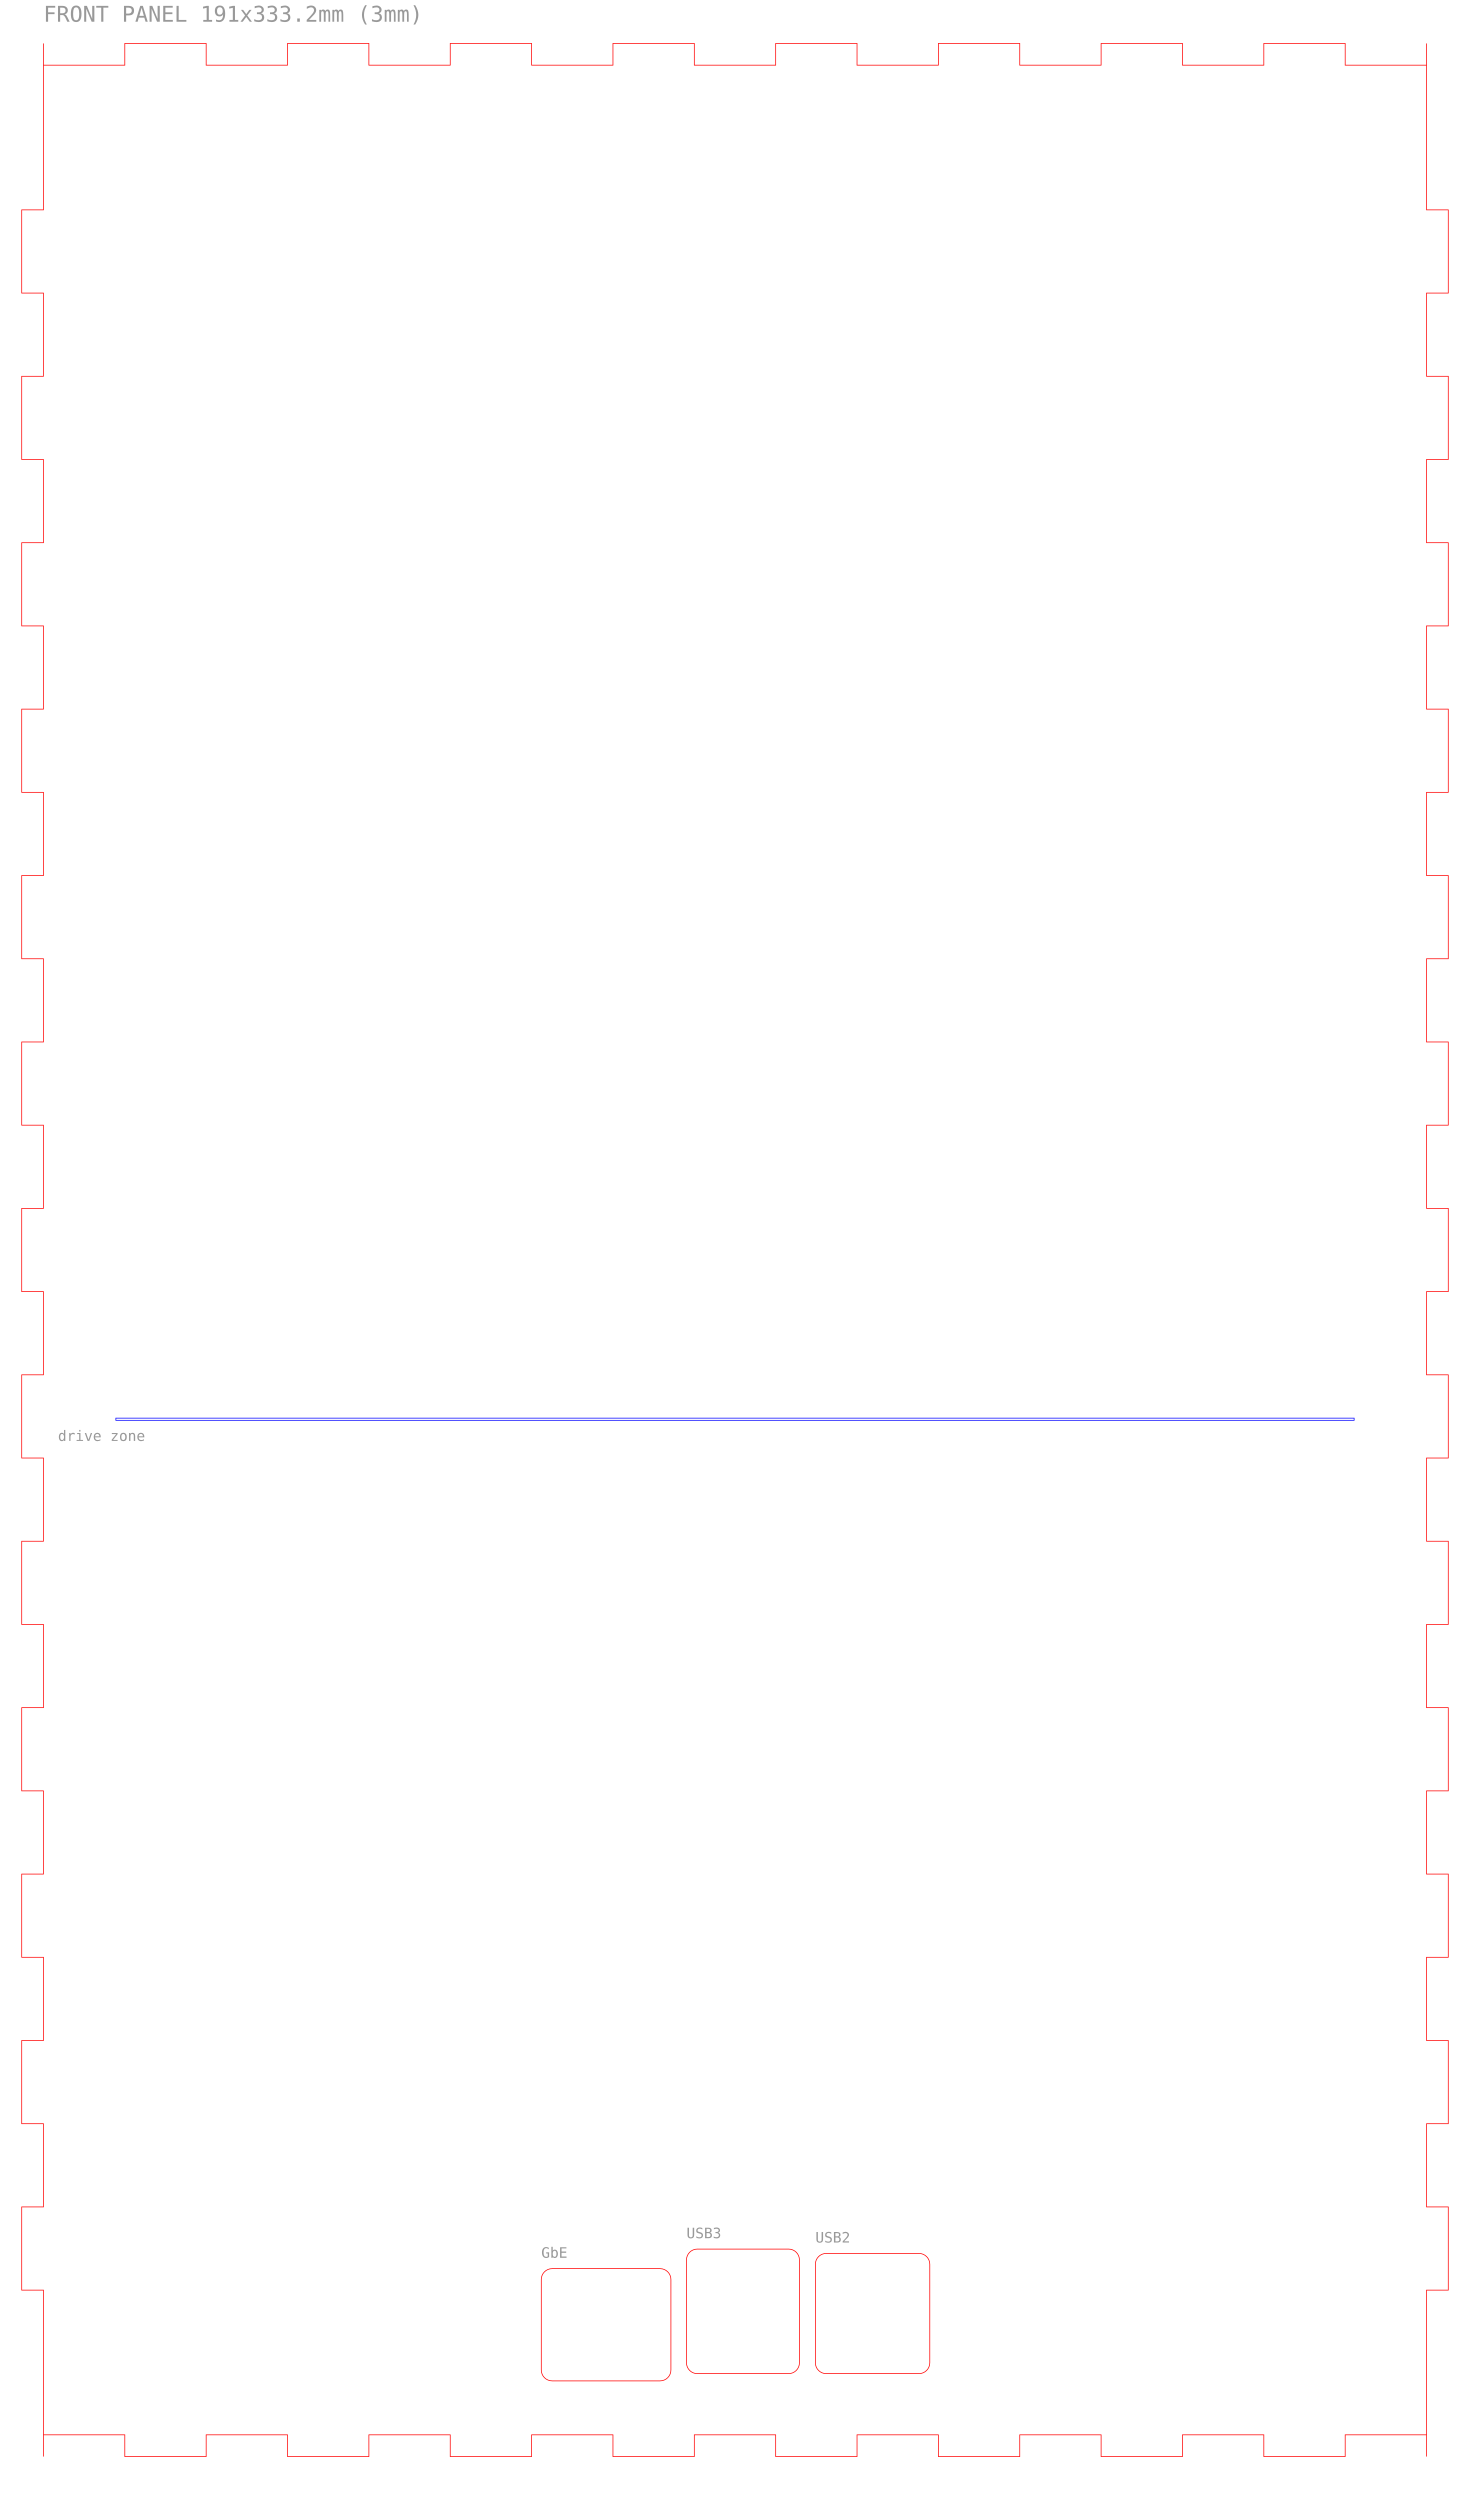
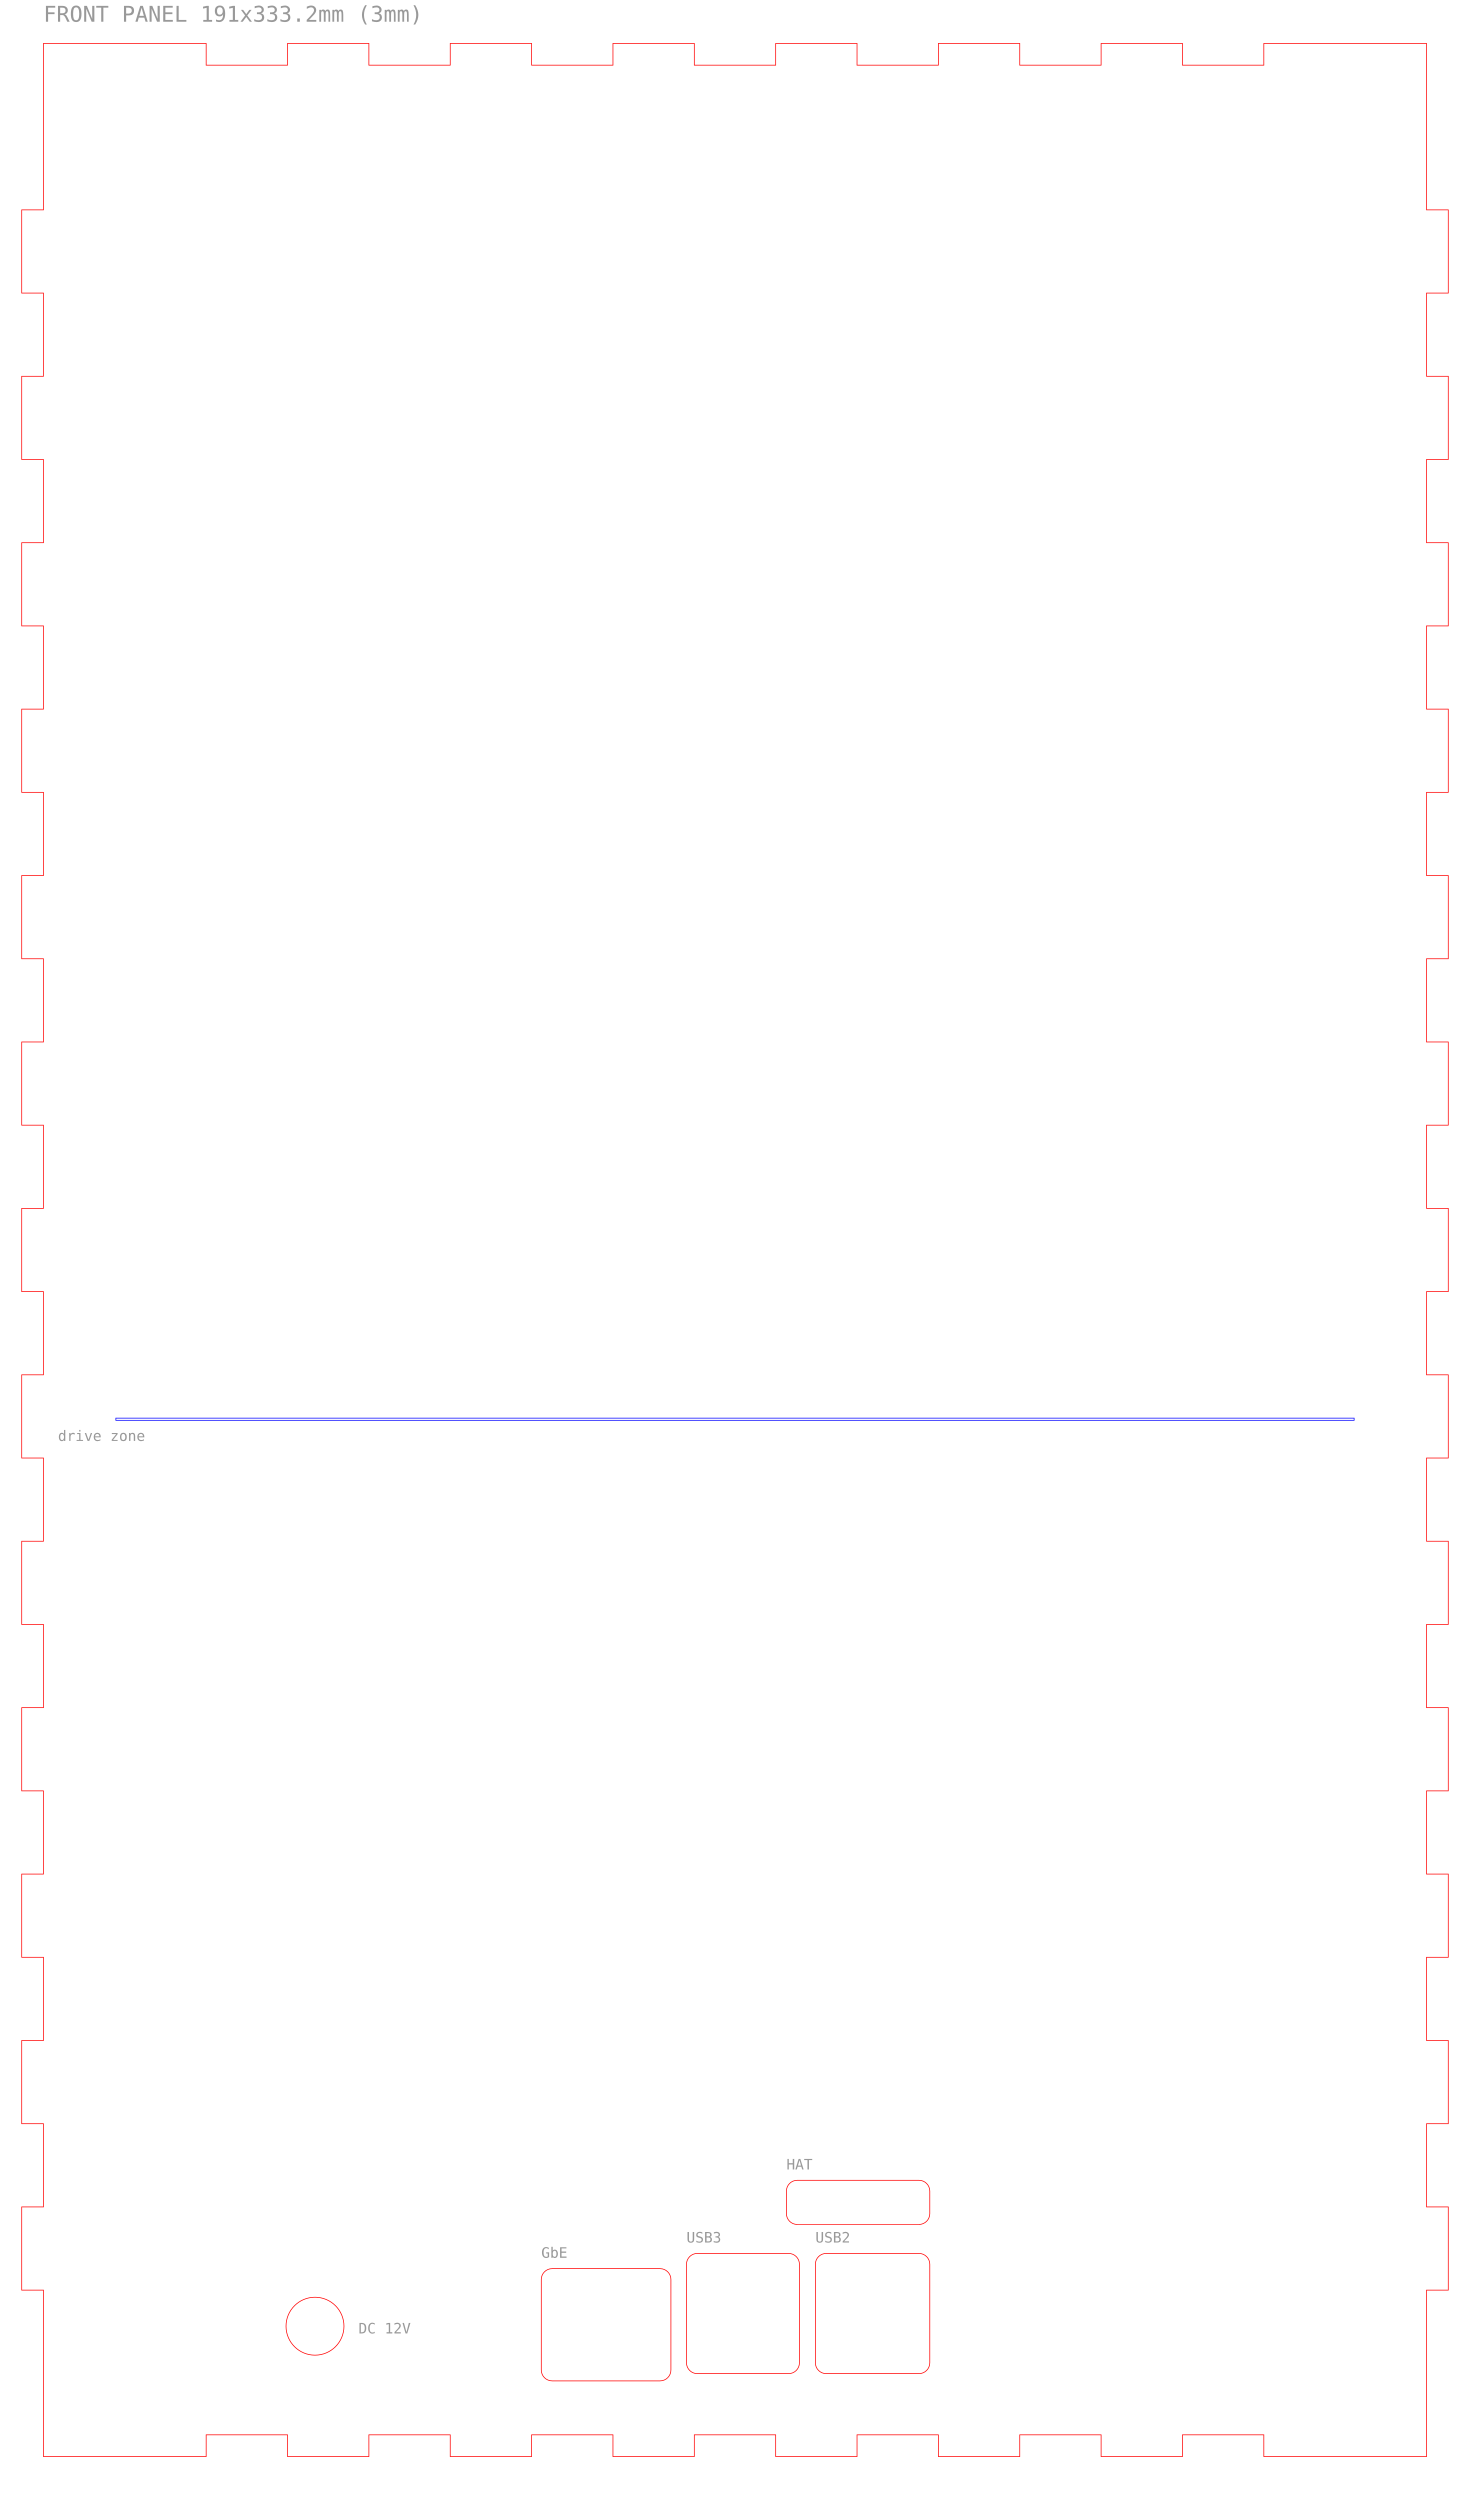
<svg xmlns="http://www.w3.org/2000/svg" width="203mm" height="345.24mm" viewBox="0 0 203 345.24">
  <text x="6" y="3" font-size="3" fill="#999" font-family="monospace">FRONT PANEL 191x333.2mm (3mm)</text>
-   <path d="M 6,6 L 6,9 L 17.235,9 L 17.235,6 L 28.471,6 L 28.471,9 L 39.706,9 L 39.706,6 L 50.941,6 L 50.941,9 L 62.176,9 L 62.176,6 L 73.412,6 L 73.412,9 L 84.647,9 L 84.647,6 L 95.882,6 L 95.882,9 L 107.118,9 L 107.118,6 L 118.353,6 L 118.353,9 L 129.588,9 L 129.588,6 L 140.824,6 L 140.824,9 L 152.059,9 L 152.059,6 L 163.294,6 L 163.294,9 L 174.529,9 L 174.529,6 L 185.765,6 L 185.765,9 L 197,9 L 197,6 L 197,17.491 L 197,28.982 L 200,28.982 L 200,40.473 L 197,40.473 L 197,51.964 L 200,51.964 L 200,63.455 L 197,63.455 L 197,74.946 L 200,74.946 L 200,86.437 L 197,86.437 L 197,97.928 L 200,97.928 L 200,109.419 L 197,109.419 L 197,120.91 L 200,120.91 L 200,132.401 L 197,132.401 L 197,143.892 L 200,143.892 L 200,155.383 L 197,155.383 L 197,166.874 L 200,166.874 L 200,178.366 L 197,178.366 L 197,189.857 L 200,189.857 L 200,201.348 L 197,201.348 L 197,212.839 L 200,212.839 L 200,224.33 L 197,224.33 L 197,235.821 L 200,235.821 L 200,247.312 L 197,247.312 L 197,258.803 L 200,258.803 L 200,270.294 L 197,270.294 L 197,281.785 L 200,281.785 L 200,293.276 L 197,293.276 L 197,304.767 L 200,304.767 L 200,316.258 L 197,316.258 L 197,327.749 L 197,339.24 L 197,336.24 L 185.765,336.24 L 185.765,339.24 L 174.529,339.24 L 174.529,336.24 L 163.294,336.24 L 163.294,339.24 L 152.059,339.24 L 152.059,336.24 L 140.824,336.24 L 140.824,339.24 L 129.588,339.24 L 129.588,336.24 L 118.353,336.24 L 118.353,339.24 L 107.118,339.24 L 107.118,336.24 L 95.882,336.24 L 95.882,339.24 L 84.647,339.24 L 84.647,336.24 L 73.412,336.24 L 73.412,339.24 L 62.176,339.24 L 62.176,336.24 L 50.941,336.24 L 50.941,339.24 L 39.706,339.24 L 39.706,336.24 L 28.471,336.24 L 28.471,339.24 L 17.235,339.24 L 17.235,336.24 L 6,336.24 L 6,339.24 L 6,327.749 L 6,316.258 L 3,316.258 L 3,304.767 L 6,304.767 L 6,293.276 L 3,293.276 L 3,281.785 L 6,281.785 L 6,270.294 L 3,270.294 L 3,258.803 L 6,258.803 L 6,247.312 L 3,247.312 L 3,235.821 L 6,235.821 L 6,224.33 L 3,224.33 L 3,212.839 L 6,212.839 L 6,201.348 L 3,201.348 L 3,189.857 L 6,189.857 L 6,178.366 L 3,178.366 L 3,166.874 L 6,166.874 L 6,155.383 L 3,155.383 L 3,143.892 L 6,143.892 L 6,132.401 L 3,132.401 L 3,120.91 L 6,120.91 L 6,109.419 L 3,109.419 L 3,97.928 L 6,97.928 L 6,86.437 L 3,86.437 L 3,74.946 L 6,74.946 L 6,63.455 L 3,63.455 L 3,51.964 L 6,51.964 L 6,40.473 L 3,40.473 L 3,28.982 L 6,28.982 L 6,17.491 L 6,6 Z" fill="none" stroke="#ff0000" stroke-width="0.1" />
+   <path d="M 6,6 L 17.235,6 L 28.471,6 L 28.471,9 L 39.706,9 L 39.706,6 L 50.941,6 L 50.941,9 L 62.176,9 L 62.176,6 L 73.412,6 L 73.412,9 L 84.647,9 L 84.647,6 L 95.882,6 L 95.882,9 L 107.118,9 L 107.118,6 L 118.353,6 L 118.353,9 L 129.588,9 L 129.588,6 L 140.824,6 L 140.824,9 L 152.059,9 L 152.059,6 L 163.294,6 L 163.294,9 L 174.529,9 L 174.529,6 L 185.765,6 L 197,6 L 197,17.491 L 197,28.982 L 200,28.982 L 200,40.473 L 197,40.473 L 197,51.964 L 200,51.964 L 200,63.455 L 197,63.455 L 197,74.946 L 200,74.946 L 200,86.437 L 197,86.437 L 197,97.928 L 200,97.928 L 200,109.419 L 197,109.419 L 197,120.91 L 200,120.91 L 200,132.401 L 197,132.401 L 197,143.892 L 200,143.892 L 200,155.383 L 197,155.383 L 197,166.874 L 200,166.874 L 200,178.366 L 197,178.366 L 197,189.857 L 200,189.857 L 200,201.348 L 197,201.348 L 197,212.839 L 200,212.839 L 200,224.33 L 197,224.33 L 197,235.821 L 200,235.821 L 200,247.312 L 197,247.312 L 197,258.803 L 200,258.803 L 200,270.294 L 197,270.294 L 197,281.785 L 200,281.785 L 200,293.276 L 197,293.276 L 197,304.767 L 200,304.767 L 200,316.258 L 197,316.258 L 197,327.749 L 197,339.24 L 185.765,339.24 L 174.529,339.24 L 174.529,336.24 L 163.294,336.24 L 163.294,339.24 L 152.059,339.24 L 152.059,336.24 L 140.824,336.24 L 140.824,339.24 L 129.588,339.24 L 129.588,336.24 L 118.353,336.24 L 118.353,339.24 L 107.118,339.24 L 107.118,336.24 L 95.882,336.24 L 95.882,339.24 L 84.647,339.24 L 84.647,336.24 L 73.412,336.24 L 73.412,339.24 L 62.176,339.24 L 62.176,336.24 L 50.941,336.24 L 50.941,339.24 L 39.706,339.24 L 39.706,336.24 L 28.471,336.24 L 28.471,339.24 L 17.235,339.24 L 6,339.24 L 6,327.749 L 6,316.258 L 3,316.258 L 3,304.767 L 6,304.767 L 6,293.276 L 3,293.276 L 3,281.785 L 6,281.785 L 6,270.294 L 3,270.294 L 3,258.803 L 6,258.803 L 6,247.312 L 3,247.312 L 3,235.821 L 6,235.821 L 6,224.33 L 3,224.33 L 3,212.839 L 6,212.839 L 6,201.348 L 3,201.348 L 3,189.857 L 6,189.857 L 6,178.366 L 3,178.366 L 3,166.874 L 6,166.874 L 6,155.383 L 3,155.383 L 3,143.892 L 6,143.892 L 6,132.401 L 3,132.401 L 3,120.91 L 6,120.91 L 6,109.419 L 3,109.419 L 3,97.928 L 6,97.928 L 6,86.437 L 3,86.437 L 3,74.946 L 6,74.946 L 6,63.455 L 3,63.455 L 3,51.964 L 6,51.964 L 6,40.473 L 3,40.473 L 3,28.982 L 6,28.982 L 6,17.491 L 6,6 Z" fill="none" stroke="#ff0000" stroke-width="0.1" />
  <rect x="74.75" y="313.29" width="17.9" height="15.5" rx="1.5" ry="1.5" fill="none" stroke="#ff0000" stroke-width="0.1" />
  <text x="74.75" y="311.79" font-size="2" fill="#999" font-family="monospace">GbE</text>
-   <rect x="94.8" y="310.59" width="15.6" height="17.2" rx="1.5" ry="1.5" fill="none" stroke="#ff0000" stroke-width="0.1" />
-   <text x="94.8" y="309.09" font-size="2" fill="#999" font-family="monospace">USB3</text>
+   <rect x="94.8" y="311.19" width="15.6" height="16.6" rx="1.5" ry="1.5" fill="none" stroke="#ff0000" stroke-width="0.1" />
+   <text x="94.8" y="309.69" font-size="2" fill="#999" font-family="monospace">USB3</text>
  <rect x="112.6" y="311.19" width="15.8" height="16.6" rx="1.5" ry="1.5" fill="none" stroke="#ff0000" stroke-width="0.1" />
  <text x="112.6" y="309.69" font-size="2" fill="#999" font-family="monospace">USB2</text>
+   <rect x="108.6" y="301.09" width="19.8" height="6.1" rx="1.5" ry="1.5" fill="none" stroke="#ff0000" stroke-width="0.1" />
+   <text x="108.6" y="299.59" font-size="2" fill="#999" font-family="monospace">HAT</text>
+   <circle cx="43.5" cy="321.24" r="4" fill="none" stroke="#ff0000" stroke-width="0.1" />
+   <text x="49.5" y="322.24" font-size="2" fill="#999" font-family="monospace">DC 12V</text>
  <rect x="16" y="195.84" width="171" height="0.3" fill="none" stroke="#0000ff" stroke-width="0.1" />
  <text x="8" y="198.99" font-size="2" fill="#999" font-family="monospace">drive zone</text>
</svg>
